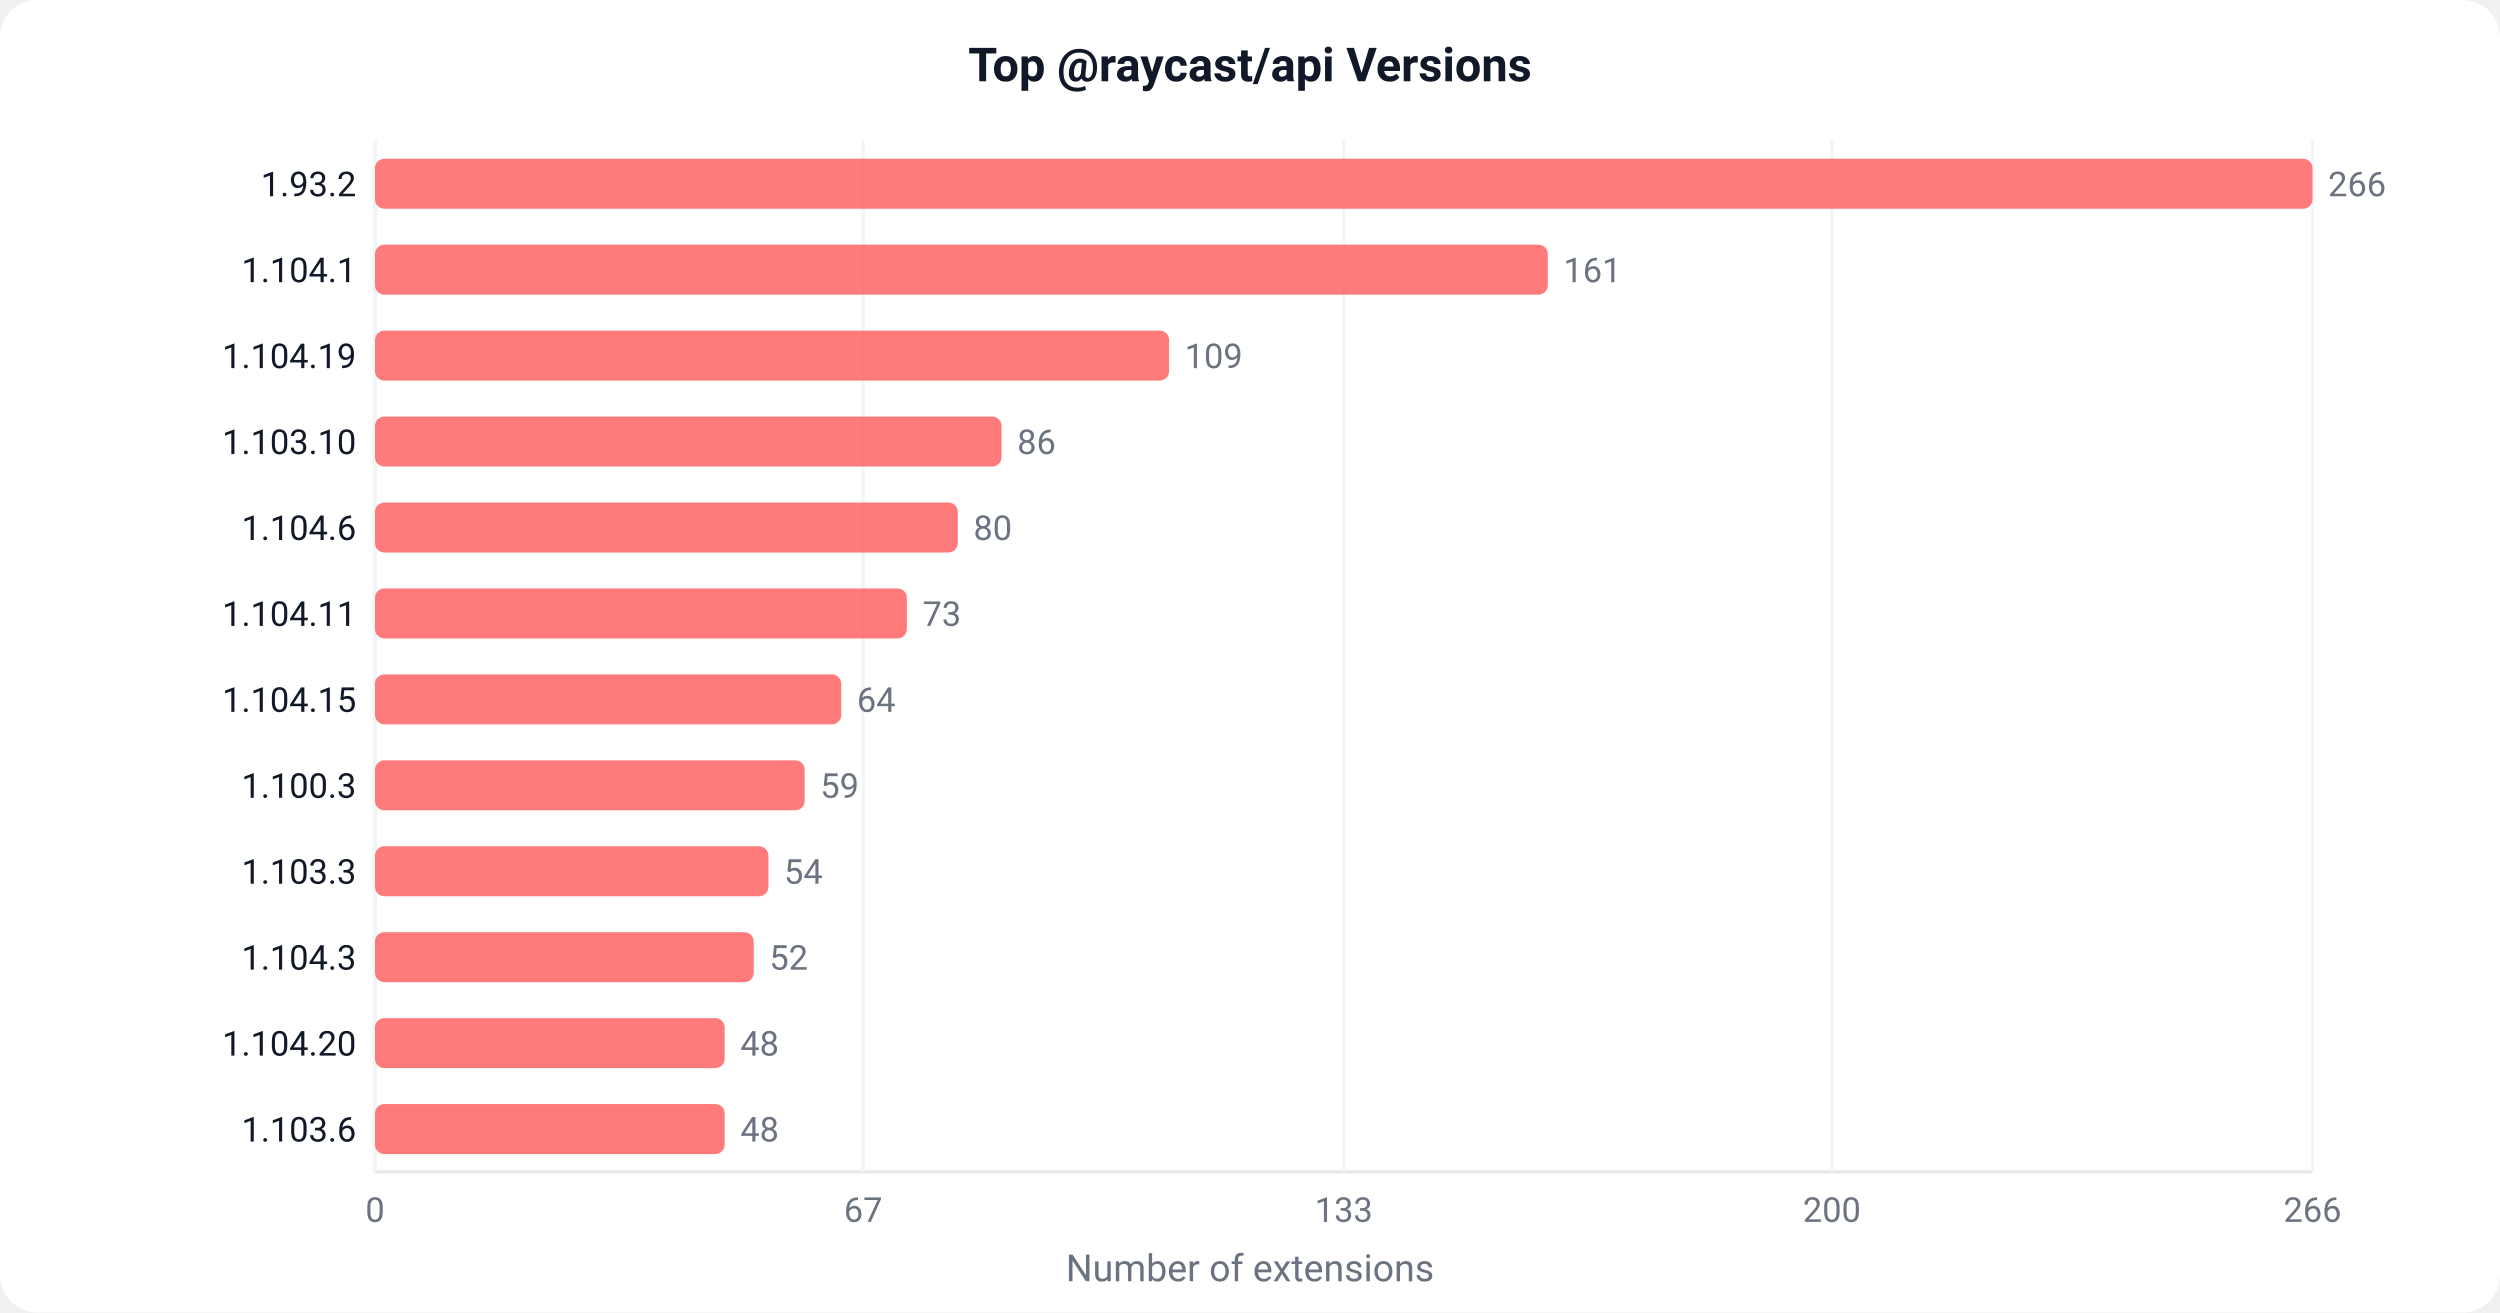
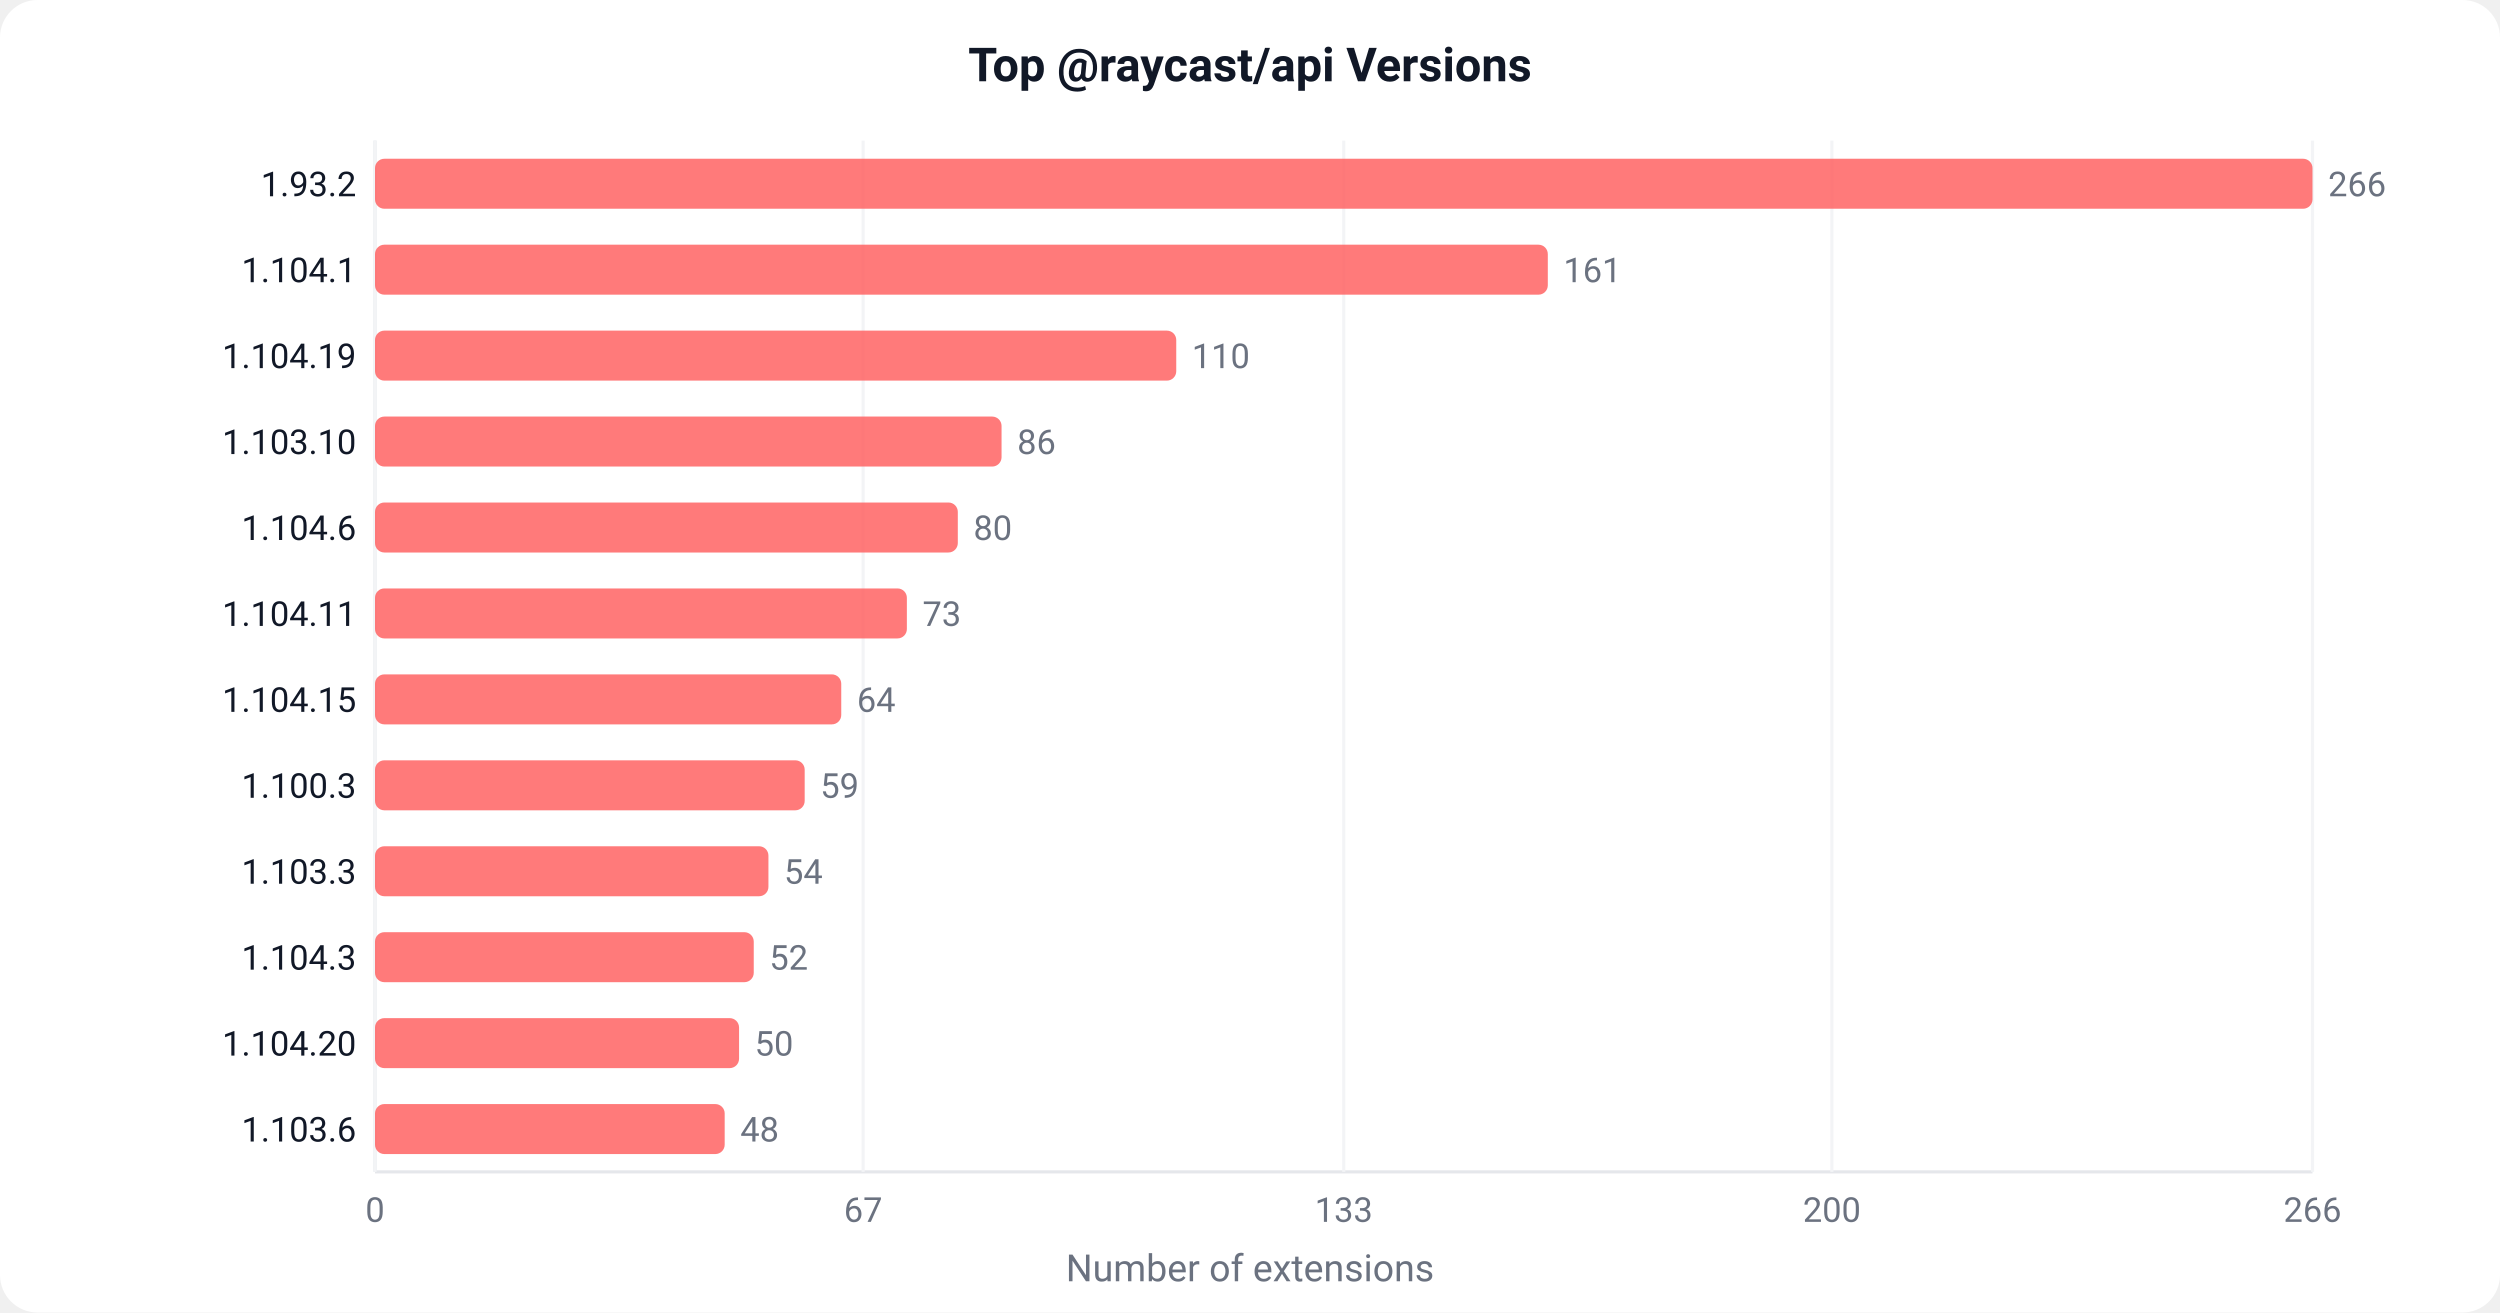
<svg xmlns="http://www.w3.org/2000/svg" width="800" height="420" viewBox="0 0 800 420">
  <defs>
    <style>text { font-family: -apple-system, BlinkMacSystemFont, 'Segoe UI', Roboto, sans-serif; }</style>
  </defs>
  <rect width="800" height="420" fill="#ffffff" rx="12" />
  <text x="400" y="26" text-anchor="middle" font-size="15" font-weight="600" fill="#111827">Top @raycast/api Versions</text>
  <line x1="120" y1="45" x2="120" y2="375" stroke="#e5e7eb" stroke-width="1" />
  <line x1="120" y1="375" x2="740" y2="375" stroke="#e5e7eb" stroke-width="1" />
  <line x1="120.0" y1="45" x2="120.0" y2="375" stroke="#f3f4f6" stroke-width="1" />
  <text x="120.0" y="391.0" text-anchor="middle" font-size="11" fill="#6b7280">0</text>
  <line x1="276.2" y1="45" x2="276.2" y2="375" stroke="#f3f4f6" stroke-width="1" />
  <text x="276.2" y="391.0" text-anchor="middle" font-size="11" fill="#6b7280">67</text>
  <line x1="430.0" y1="45" x2="430.0" y2="375" stroke="#f3f4f6" stroke-width="1" />
  <text x="430.0" y="391.0" text-anchor="middle" font-size="11" fill="#6b7280">133</text>
  <line x1="586.2" y1="45" x2="586.2" y2="375" stroke="#f3f4f6" stroke-width="1" />
  <text x="586.2" y="391.0" text-anchor="middle" font-size="11" fill="#6b7280">200</text>
  <line x1="740.0" y1="45" x2="740.0" y2="375" stroke="#f3f4f6" stroke-width="1" />
  <text x="740.0" y="391.0" text-anchor="middle" font-size="11" fill="#6b7280">266</text>
  <rect x="120" y="50.8" width="620.0" height="16" fill="#FF6363" rx="3" opacity="0.85" />
  <text x="114" y="62.8" text-anchor="end" font-size="11" fill="#111827">1.93.2</text>
  <text x="745.0" y="62.8" font-size="11" fill="#6b7280">266</text>
  <rect x="120" y="78.3" width="375.3" height="16" fill="#FF6363" rx="3" opacity="0.85" />
  <text x="114" y="90.3" text-anchor="end" font-size="11" fill="#111827">1.104.1</text>
  <text x="500.3" y="90.3" font-size="11" fill="#6b7280">161</text>
-   <rect x="120" y="105.8" width="254.1" height="16" fill="#FF6363" rx="3" opacity="0.85" />
+   <rect x="120" y="105.8" width="256.4" height="16" fill="#FF6363" rx="3" opacity="0.85" />
  <text x="114" y="117.8" text-anchor="end" font-size="11" fill="#111827">1.104.19</text>
-   <text x="379.1" y="117.8" font-size="11" fill="#6b7280">109</text>
+   <text x="381.4" y="117.8" font-size="11" fill="#6b7280">110</text>
  <rect x="120" y="133.3" width="200.5" height="16" fill="#FF6363" rx="3" opacity="0.85" />
  <text x="114" y="145.3" text-anchor="end" font-size="11" fill="#111827">1.103.10</text>
  <text x="325.5" y="145.3" font-size="11" fill="#6b7280">86</text>
  <rect x="120" y="160.8" width="186.5" height="16" fill="#FF6363" rx="3" opacity="0.85" />
  <text x="114" y="172.8" text-anchor="end" font-size="11" fill="#111827">1.104.6</text>
  <text x="311.5" y="172.8" font-size="11" fill="#6b7280">80</text>
  <rect x="120" y="188.3" width="170.2" height="16" fill="#FF6363" rx="3" opacity="0.85" />
  <text x="114" y="200.3" text-anchor="end" font-size="11" fill="#111827">1.104.11</text>
  <text x="295.2" y="200.3" font-size="11" fill="#6b7280">73</text>
  <rect x="120" y="215.8" width="149.2" height="16" fill="#FF6363" rx="3" opacity="0.85" />
  <text x="114" y="227.8" text-anchor="end" font-size="11" fill="#111827">1.104.15</text>
  <text x="274.2" y="227.8" font-size="11" fill="#6b7280">64</text>
  <rect x="120" y="243.3" width="137.5" height="16" fill="#FF6363" rx="3" opacity="0.85" />
  <text x="114" y="255.3" text-anchor="end" font-size="11" fill="#111827">1.100.3</text>
  <text x="262.5" y="255.3" font-size="11" fill="#6b7280">59</text>
  <rect x="120" y="270.8" width="125.9" height="16" fill="#FF6363" rx="3" opacity="0.85" />
  <text x="114" y="282.8" text-anchor="end" font-size="11" fill="#111827">1.103.3</text>
  <text x="250.9" y="282.8" font-size="11" fill="#6b7280">54</text>
  <rect x="120" y="298.3" width="121.2" height="16" fill="#FF6363" rx="3" opacity="0.85" />
  <text x="114" y="310.3" text-anchor="end" font-size="11" fill="#111827">1.104.3</text>
  <text x="246.2" y="310.3" font-size="11" fill="#6b7280">52</text>
-   <rect x="120" y="325.8" width="111.9" height="16" fill="#FF6363" rx="3" opacity="0.85" />
+   <rect x="120" y="325.8" width="116.5" height="16" fill="#FF6363" rx="3" opacity="0.85" />
  <text x="114" y="337.8" text-anchor="end" font-size="11" fill="#111827">1.104.20</text>
-   <text x="236.9" y="337.8" font-size="11" fill="#6b7280">48</text>
+   <text x="241.5" y="337.8" font-size="11" fill="#6b7280">50</text>
  <rect x="120" y="353.3" width="111.9" height="16" fill="#FF6363" rx="3" opacity="0.85" />
  <text x="114" y="365.3" text-anchor="end" font-size="11" fill="#111827">1.103.6</text>
  <text x="236.9" y="365.3" font-size="11" fill="#6b7280">48</text>
  <text x="400" y="410" text-anchor="middle" font-size="12" fill="#6b7280">Number of extensions</text>
</svg>
